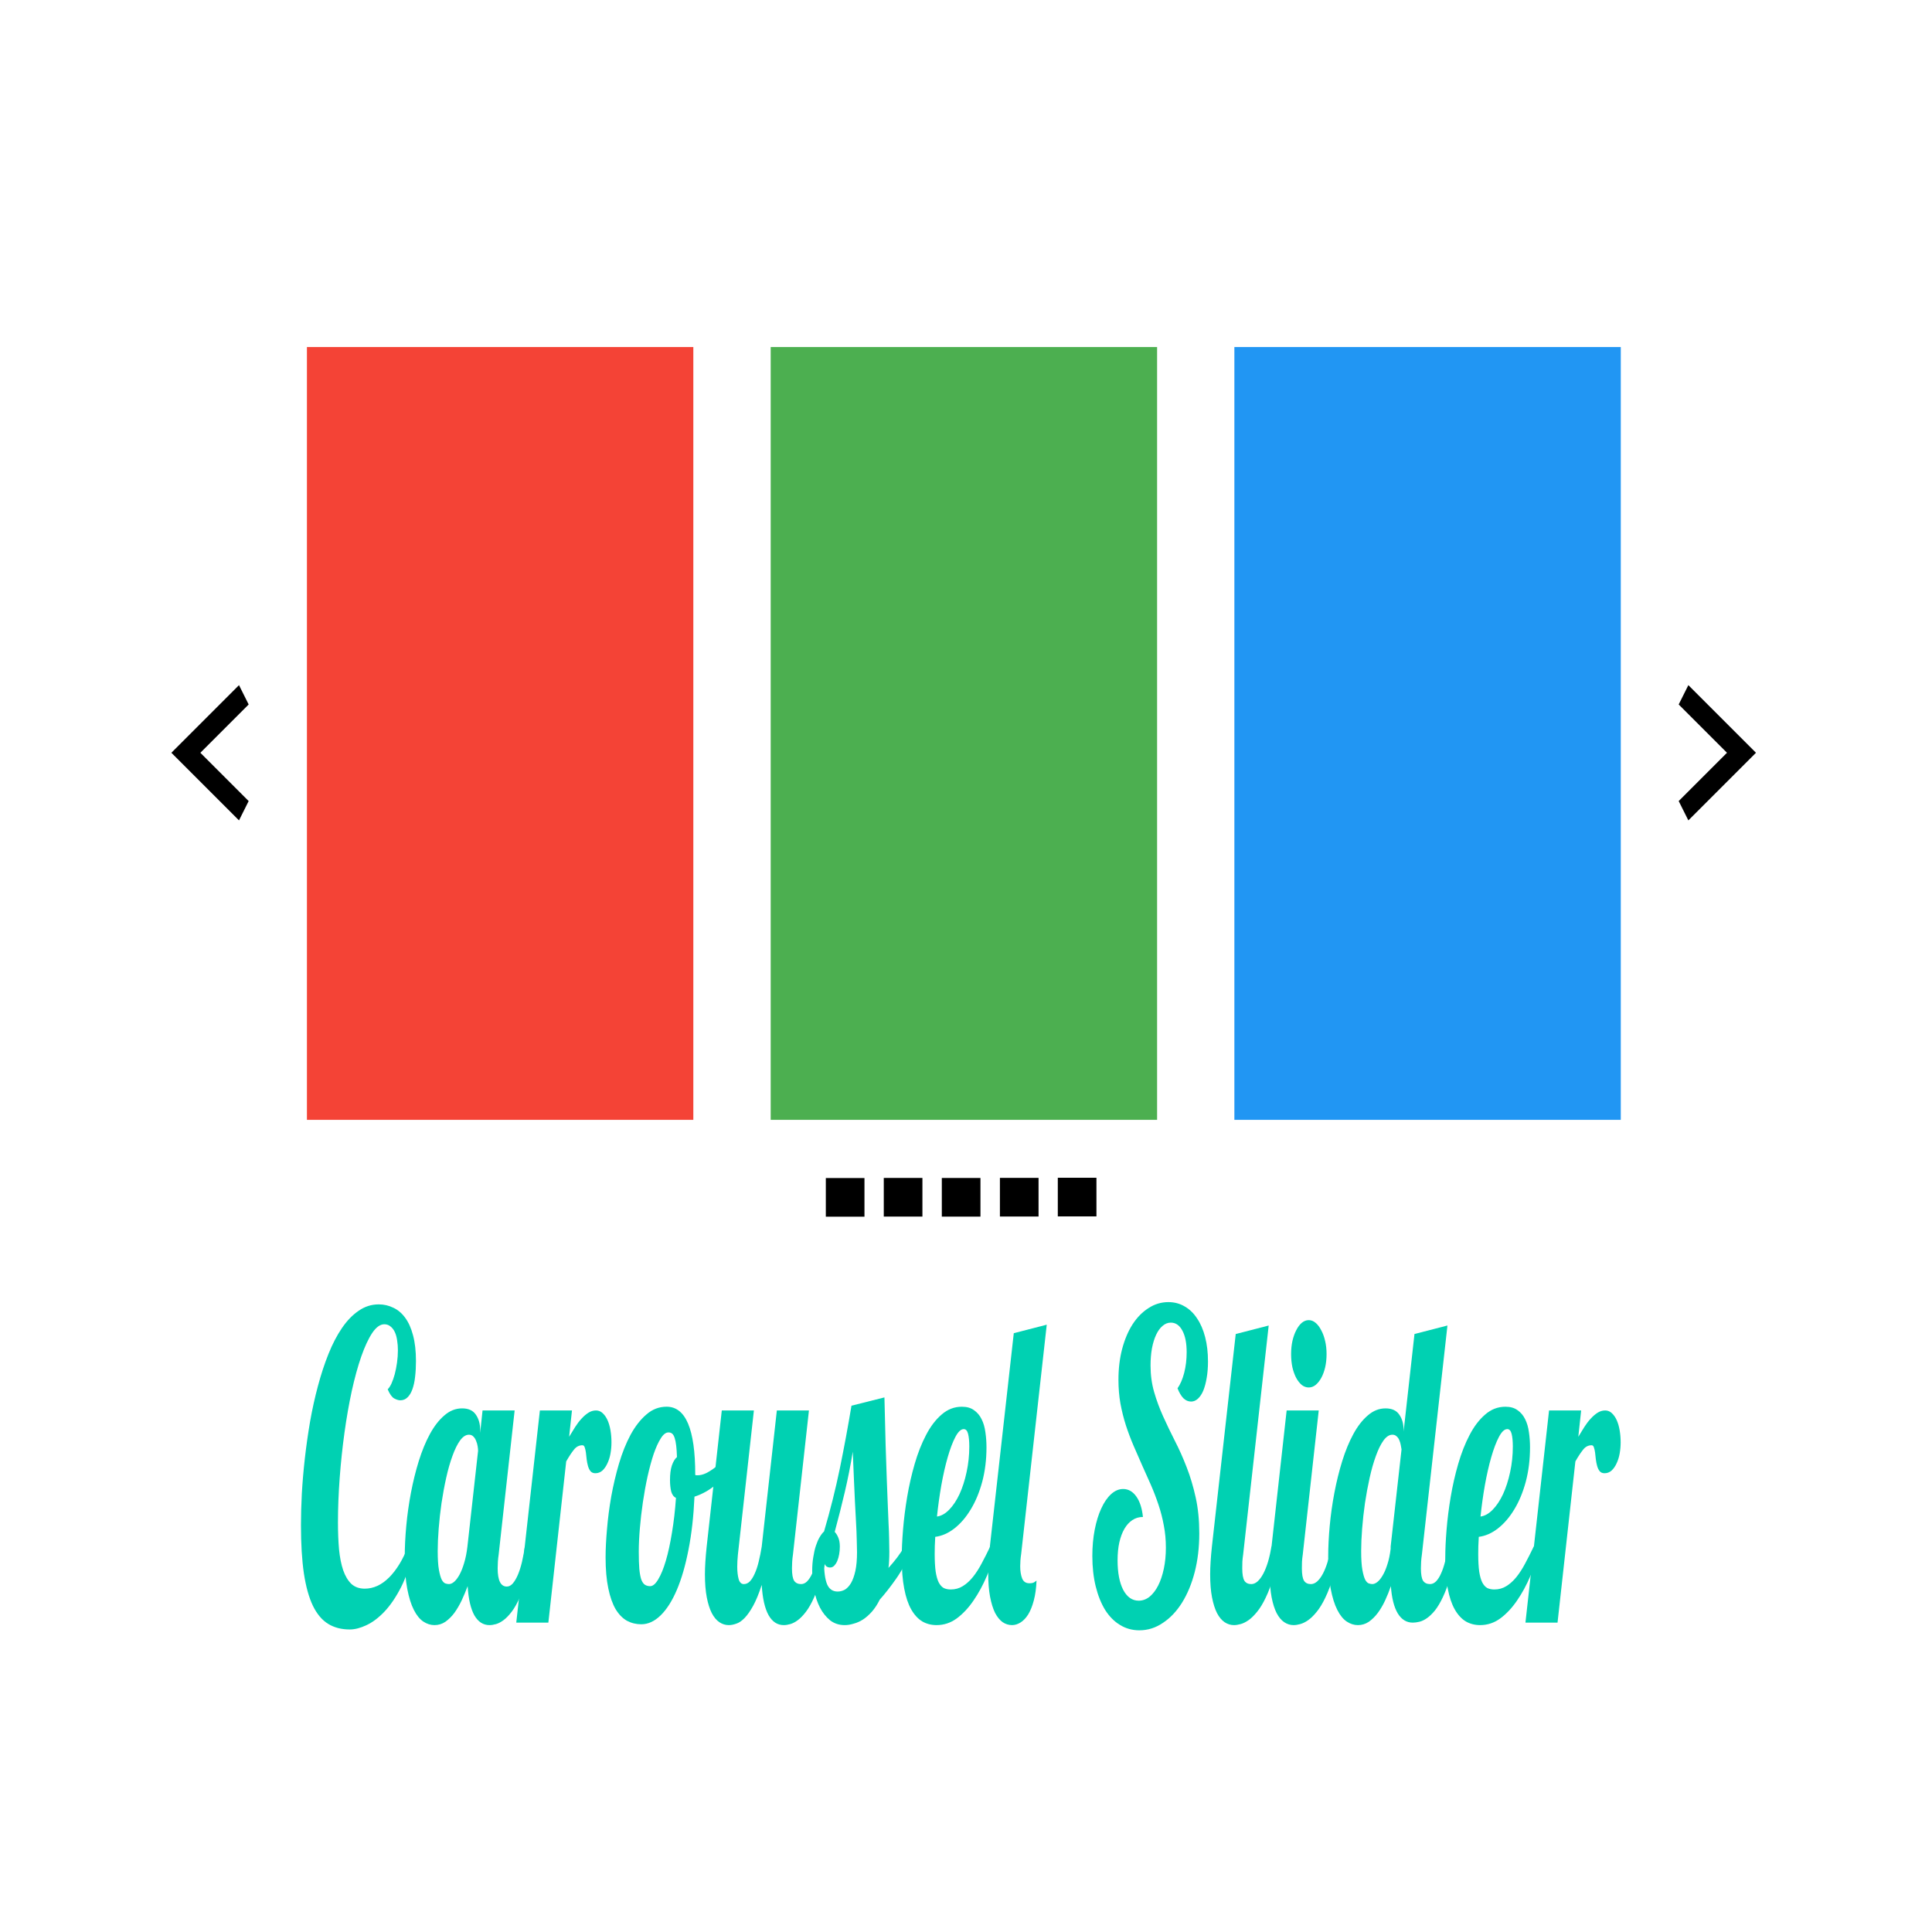
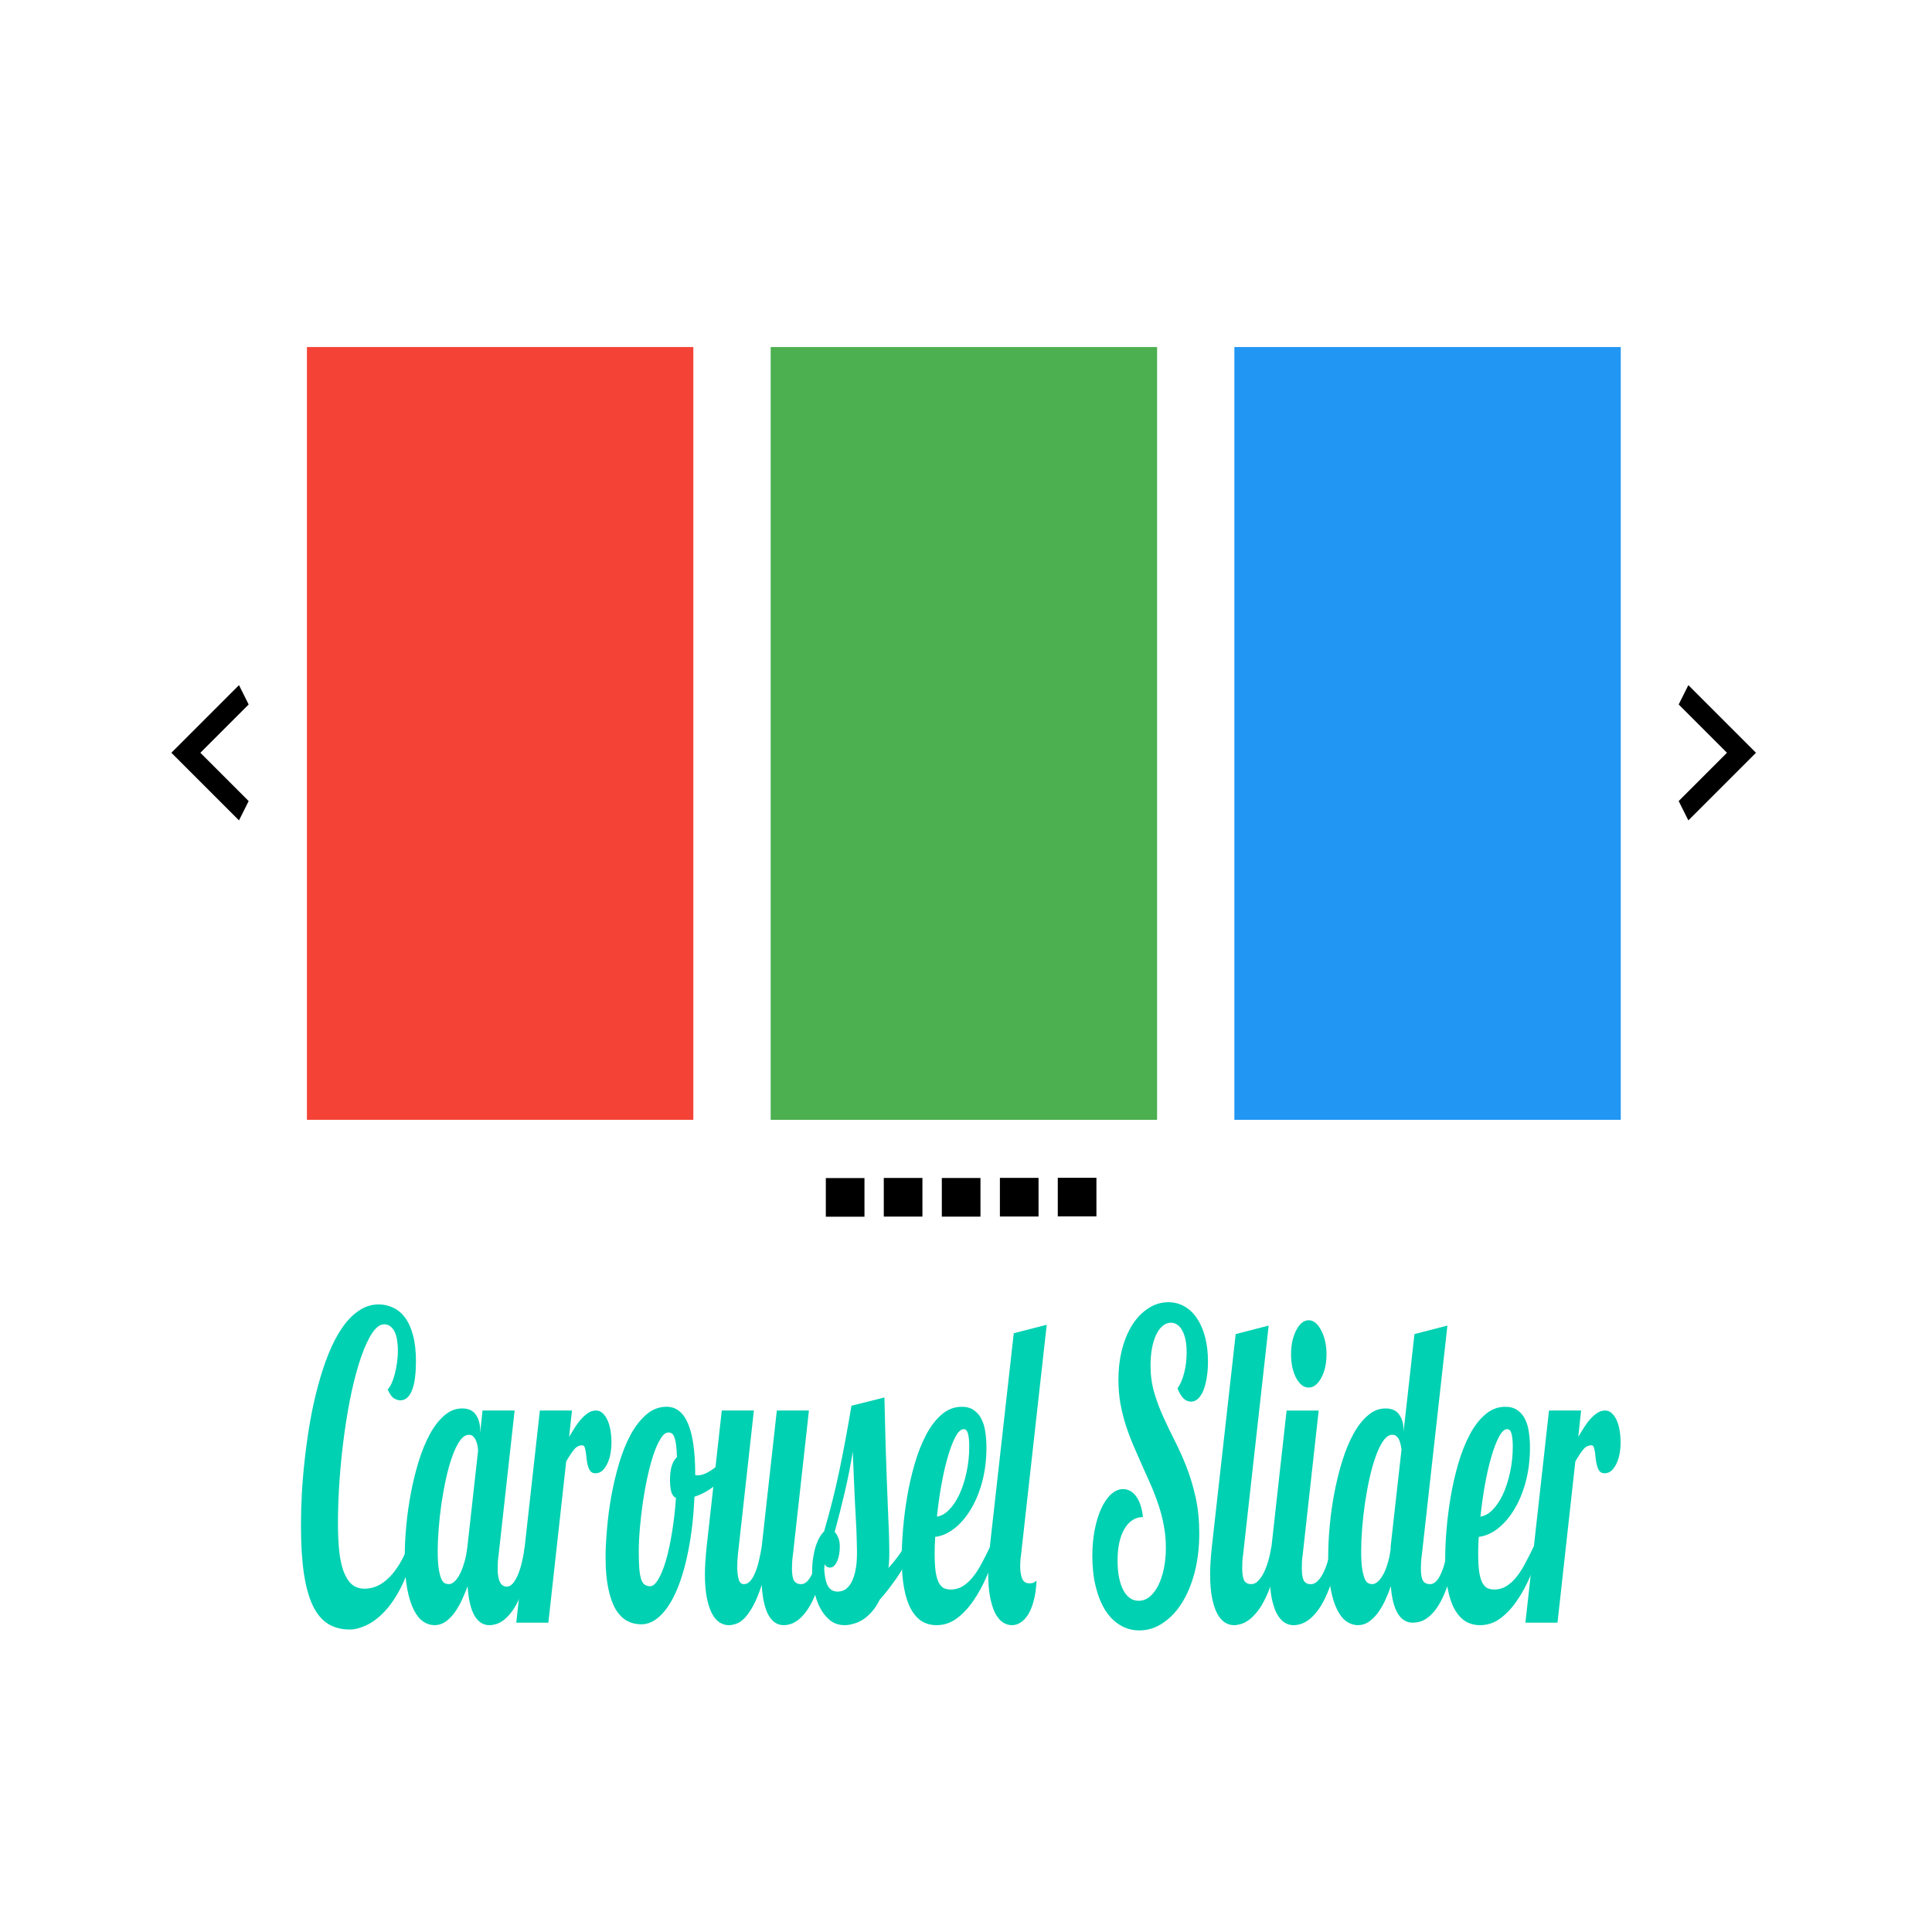
- <svg xmlns="http://www.w3.org/2000/svg" width="256" height="256" viewBox="0 0 500 500" id="svg2" version="1.1">
-   <defs id="defs4" />
-   <g id="layer1" transform="translate(0,-552.3622)">
-     <g id="g3367" transform="translate(9.433187,-0.1849645)">
-       <rect y="642.362" x="70" height="200" width="100" id="rect3336" style="fill:#f44336;fill-opacity:1" />
-       <rect y="642.362" x="190.022" height="200" width="100" id="rect3336-3" style="fill:#4caf50;fill-opacity:1" />
-       <rect y="642.362" x="310.022" height="200" width="100" id="rect3336-6" style="fill:#2196f3;fill-opacity:1" />
-       <g transform="matrix(2.5,0,0,2.5,19.91913,722.3622)" id="g4280">
-         <rect style="fill:none" y="0" x="0" width="20" height="20" id="rect4268" />
-         <g id="g4270">
-           <path d="m 14,5 -5,5 5,5 -1,2 -7,-7 7,-7 z" id="path4272" />
-         </g>
+ <svg xmlns="http://www.w3.org/2000/svg" width="256" height="256" version="1.1" viewBox="0 0 500 500">
+   <g transform="translate(0 -552.36)">
+     <g transform="translate(9.4332 -.18496)">
+       <g>
+         <rect x="70" y="642.36" width="100" height="200" fill="#f44336" />
+         <rect x="190.02" y="642.36" width="100" height="200" fill="#4caf50" />
+         <rect x="310.02" y="642.36" width="100" height="200" fill="#2196f3" />
      </g>
-       <g transform="matrix(2.5,0,0,2.5,410.0113,722.3622)" id="g4351">
-         <rect style="fill:none" y="0" x="0" width="20" height="20" id="rect4339" />
-         <g id="g4341">
-           <path d="M 6,15 11,10 6,5 7,3 14,10 7,17 Z" id="path4343" />
-         </g>
+       <g transform="matrix(2.5 0 0 2.5 19.919 722.36)">
+         <rect width="20" height="20" fill="none" />
+         <path d="m14 5-5 5 5 5-1 2-7-7 7-7z" />
+       </g>
+       <g transform="matrix(2.5 0 0 2.5 410.01 722.36)">
+         <rect width="20" height="20" fill="none" />
+         <path d="m6 15 5-5-5-5 1-2 7 7-7 7z" />
      </g>
    </g>
-     <g transform="matrix(1.025125,0,0,1.952253,2.333466,231.4692)" style="font-style:normal;font-weight:normal;font-size:40px;line-height:125%;font-family:sans-serif;letter-spacing:0px;word-spacing:0px;fill:#00d1b2;fill-opacity:1;stroke:none;stroke-width:1px;stroke-linecap:butt;stroke-linejoin:miter;stroke-opacity:1" id="flowRoot4356">
-       <g id="g3499" style="fill:#00d1b2;fill-opacity:1">
-         <path id="path3455" style="font-style:normal;font-variant:normal;font-weight:normal;font-stretch:normal;font-size:56.25px;font-family:Lobster;-inkscape-font-specification:Lobster;text-align:center;text-anchor:middle;fill:#00d1b2;fill-opacity:1" d="m 102.049,369.915 q -1.126,2.829 -3.049,4.834 -1.923,1.978 -4.175,3.241 -2.225,1.236 -4.559,1.813 -2.307,0.577 -4.257,0.577 -3.131,0 -5.438,-0.742 -2.307,-0.742 -3.845,-2.39 -1.511,-1.648 -2.28,-4.285 -0.742,-2.637 -0.742,-6.427 0,-1.923 0.22,-4.175 0.247,-2.28 0.769,-4.697 0.522,-2.417 1.318,-4.861 0.824,-2.444 1.978,-4.697 1.154,-2.28 2.664,-4.257 1.511,-1.978 3.406,-3.433 1.895,-1.456 4.202,-2.28 2.307,-0.851 5.081,-0.851 1.95,0 3.653,0.439 1.73,0.412 2.994,1.318 1.291,0.906 2.005,2.335 0.742,1.428 0.742,3.433 0,1.126 -0.22,2.087 -0.192,0.934 -0.687,1.648 -0.467,0.687 -1.236,1.071 -0.742,0.385 -1.813,0.385 -0.659,0 -1.538,-0.247 -0.851,-0.247 -1.648,-1.208 0.494,-0.247 0.961,-0.769 0.467,-0.549 0.824,-1.236 0.357,-0.714 0.577,-1.538 0.22,-0.824 0.22,-1.648 0,-0.659 -0.192,-1.291 -0.165,-0.632 -0.577,-1.099 -0.412,-0.467 -1.071,-0.742 -0.659,-0.302 -1.593,-0.302 -1.566,0 -3.049,1.154 -1.456,1.154 -2.774,3.131 -1.291,1.95 -2.39,4.559 -1.071,2.609 -1.84,5.521 -0.769,2.911 -1.208,5.988 -0.439,3.076 -0.439,5.933 0,1.95 0.275,3.571 0.302,1.593 1.044,2.747 0.769,1.154 2.06,1.813 1.318,0.632 3.378,0.632 3.323,0 6.152,-1.483 2.829,-1.483 4.807,-4.147 l 1.291,0.577 z" />
-         <path id="path3457" style="font-style:normal;font-variant:normal;font-weight:normal;font-stretch:normal;font-size:56.25px;font-family:Lobster;-inkscape-font-specification:Lobster;text-align:center;text-anchor:middle;fill:#00d1b2;fill-opacity:1" d="m 132.591,369.393 q -0.797,2.28 -1.73,3.955 -0.934,1.675 -1.95,2.829 -0.989,1.154 -2.032,1.868 -1.044,0.714 -2.032,1.099 -0.989,0.385 -1.895,0.522 -0.906,0.137 -1.648,0.137 -2.39,0 -3.818,-1.291 -1.401,-1.318 -1.703,-3.873 -0.687,0.961 -1.511,1.895 -0.824,0.906 -1.84,1.648 -1.016,0.714 -2.28,1.181 -1.236,0.439 -2.747,0.439 -1.456,0 -2.802,-0.467 -1.346,-0.467 -2.39,-1.538 -1.044,-1.071 -1.675,-2.802 -0.632,-1.73 -0.632,-4.23 0,-1.923 0.385,-4.12 0.385,-2.197 1.181,-4.395 0.797,-2.197 1.978,-4.202 1.208,-2.032 2.802,-3.571 1.62,-1.566 3.653,-2.472 2.032,-0.934 4.477,-0.934 2.39,0 3.461,0.824 1.099,0.824 1.099,2.032 l 0,0.412 0.604,-2.994 8.102,0 -4.037,19.116 q -0.137,0.467 -0.192,0.934 -0.055,0.439 -0.055,0.879 0,2.417 2.307,2.417 0.824,0 1.511,-0.412 0.714,-0.439 1.291,-1.154 0.577,-0.714 1.016,-1.675 0.439,-0.989 0.742,-2.06 l 2.362,0 z m -14.172,-12.689 q 0,-0.247 -0.11,-0.604 -0.11,-0.385 -0.385,-0.714 -0.247,-0.357 -0.687,-0.577 -0.439,-0.247 -1.126,-0.247 -1.181,0 -2.252,0.769 -1.044,0.769 -1.923,2.06 -0.879,1.263 -1.566,2.884 -0.687,1.62 -1.181,3.351 -0.467,1.703 -0.714,3.378 -0.247,1.648 -0.247,2.966 0,1.62 0.302,2.499 0.302,0.879 0.714,1.318 0.439,0.412 0.934,0.494 0.494,0.082 0.879,0.082 0.632,0 1.318,-0.302 0.714,-0.33 1.346,-0.934 0.659,-0.632 1.181,-1.566 0.549,-0.934 0.824,-2.17 l 2.692,-12.689 z" />
-         <path id="path3459" style="font-style:normal;font-variant:normal;font-weight:normal;font-stretch:normal;font-size:56.25px;font-family:Lobster;-inkscape-font-specification:Lobster;text-align:center;text-anchor:middle;fill:#00d1b2;fill-opacity:1" d="m 128.059,379.473 5.96,-28.125 8.102,0 -0.714,3.488 q 0.742,-0.659 1.511,-1.291 0.769,-0.632 1.593,-1.099 0.851,-0.494 1.758,-0.797 0.906,-0.302 1.923,-0.302 0.961,0 1.675,0.357 0.742,0.357 1.236,0.934 0.494,0.577 0.742,1.346 0.247,0.769 0.247,1.593 0,0.742 -0.247,1.483 -0.247,0.714 -0.769,1.291 -0.494,0.577 -1.263,0.961 -0.769,0.357 -1.785,0.357 -0.797,0 -1.236,-0.275 -0.412,-0.275 -0.632,-0.687 -0.22,-0.412 -0.33,-0.879 -0.082,-0.494 -0.192,-0.906 -0.11,-0.412 -0.302,-0.687 -0.165,-0.275 -0.577,-0.275 -1.291,0 -2.17,0.604 -0.879,0.577 -1.923,1.538 l -4.504,21.368 -8.102,0 z" />
-         <path id="path3461" style="font-style:normal;font-variant:normal;font-weight:normal;font-stretch:normal;font-size:56.25px;font-family:Lobster;-inkscape-font-specification:Lobster;text-align:center;text-anchor:middle;fill:#00d1b2;fill-opacity:1" d="m 183.018,358.104 q -1.648,1.73 -4.257,2.939 -2.609,1.208 -5.713,1.73 -0.33,3.9 -1.511,7.031 -1.154,3.131 -2.939,5.328 -1.785,2.197 -4.092,3.378 -2.307,1.181 -4.889,1.181 -1.95,0 -3.625,-0.467 -1.648,-0.494 -2.856,-1.538 -1.181,-1.071 -1.84,-2.747 -0.687,-1.703 -0.687,-4.12 0,-1.648 0.357,-3.735 0.33,-2.115 1.071,-4.34 0.769,-2.225 1.95,-4.34 1.208,-2.142 2.911,-3.818 1.73,-1.675 3.983,-2.692 2.252,-1.044 5.136,-1.044 7.224,0 7.224,8.981 l 0,0.055 q 0.137,0.055 0.247,0.055 0.137,0 0.357,0 0.989,0 2.115,-0.275 1.154,-0.302 2.307,-0.769 1.154,-0.467 2.252,-1.071 1.099,-0.632 2.005,-1.263 l 0.494,1.538 z m -14.639,4.834 q -0.879,-0.22 -1.208,-0.851 -0.302,-0.659 -0.302,-1.511 0,-1.181 0.467,-1.923 0.494,-0.769 1.291,-1.126 -0.055,-0.906 -0.192,-1.511 -0.137,-0.632 -0.385,-1.016 -0.247,-0.412 -0.632,-0.577 -0.357,-0.165 -0.934,-0.165 -1.016,0 -1.95,0.797 -0.934,0.769 -1.785,2.06 -0.824,1.291 -1.538,2.966 -0.687,1.648 -1.181,3.406 -0.494,1.758 -0.769,3.488 -0.275,1.703 -0.275,3.104 0,1.401 0.137,2.28 0.165,0.879 0.494,1.401 0.357,0.494 0.906,0.687 0.549,0.192 1.346,0.192 1.016,0 2.032,-0.906 1.044,-0.906 1.923,-2.472 0.879,-1.566 1.538,-3.708 0.687,-2.142 1.016,-4.614 z" />
-         <path id="path3463" style="font-style:normal;font-variant:normal;font-weight:normal;font-stretch:normal;font-size:56.25px;font-family:Lobster;-inkscape-font-specification:Lobster;text-align:center;text-anchor:middle;fill:#00d1b2;fill-opacity:1" d="m 206.886,369.393 q -0.797,2.28 -1.73,3.955 -0.934,1.675 -1.95,2.829 -0.989,1.154 -2.032,1.868 -1.044,0.714 -2.032,1.099 -0.989,0.385 -1.895,0.522 -0.906,0.137 -1.648,0.137 -2.417,0 -3.845,-1.318 -1.428,-1.346 -1.73,-4.01 -1.071,1.73 -2.17,2.774 -1.099,1.044 -2.17,1.62 -1.071,0.577 -2.087,0.742 -1.016,0.192 -1.895,0.192 -1.263,0 -2.362,-0.385 -1.099,-0.385 -1.923,-1.208 -0.797,-0.824 -1.263,-2.087 -0.467,-1.263 -0.467,-3.049 0,-0.769 0.11,-1.675 0.11,-0.934 0.33,-2.005 l 3.818,-18.045 8.102,0 -4.037,19.116 q -0.165,0.879 -0.165,1.593 0,0.961 0.357,1.648 0.357,0.659 1.318,0.659 0.824,0 1.511,-0.357 0.687,-0.385 1.236,-1.044 0.577,-0.659 0.989,-1.566 0.439,-0.934 0.769,-2.005 l 3.818,-18.045 8.102,0 -4.037,19.116 q -0.137,0.467 -0.192,0.934 -0.055,0.439 -0.055,0.879 0,1.181 0.549,1.648 0.577,0.439 1.758,0.439 0.824,0 1.511,-0.357 0.714,-0.385 1.291,-1.044 0.577,-0.659 1.016,-1.566 0.439,-0.934 0.742,-2.005 l 2.362,0 z" />
-         <path id="path3465" style="font-style:normal;font-variant:normal;font-weight:normal;font-stretch:normal;font-size:56.25px;font-family:Lobster;-inkscape-font-specification:Lobster;text-align:center;text-anchor:middle;fill:#00d1b2;fill-opacity:1" d="m 228.419,369.393 q -2.197,2.554 -4.422,4.23 -2.197,1.648 -4.175,2.802 -0.879,0.934 -1.978,1.593 -1.071,0.632 -2.252,1.044 -1.154,0.385 -2.362,0.549 -1.181,0.192 -2.252,0.192 -2.115,0 -3.68,-0.632 -1.538,-0.659 -2.554,-1.675 -1.016,-1.044 -1.483,-2.307 -0.494,-1.291 -0.494,-2.582 0,-0.989 0.275,-1.813 0.247,-0.851 0.659,-1.511 0.412,-0.659 0.934,-1.126 0.549,-0.494 1.126,-0.769 2.362,-4.23 3.983,-8.35 1.62,-4.147 2.939,-8.322 l 8.322,-1.099 q 0.165,3.653 0.302,6.345 0.165,2.664 0.302,4.642 0.137,1.95 0.247,3.323 0.11,1.373 0.192,2.444 0.11,1.044 0.137,1.923 0.055,0.851 0.055,1.785 0,0.632 -0.055,1.154 -0.028,0.522 -0.165,0.989 1.236,-0.714 2.225,-1.401 1.016,-0.714 1.813,-1.428 l 2.362,0 z m -22.659,2.032 q 0,1.978 0.769,2.966 0.797,0.961 2.664,0.961 0.934,0 1.813,-0.247 0.879,-0.275 1.566,-0.879 0.687,-0.632 1.099,-1.62 0.412,-0.989 0.412,-2.472 0,-0.714 -0.055,-1.373 -0.028,-0.687 -0.082,-1.428 -0.055,-0.769 -0.165,-1.703 -0.082,-0.934 -0.22,-2.17 -0.11,-1.236 -0.247,-2.856 -0.137,-1.62 -0.302,-3.79 -0.851,2.747 -2.005,5.328 -1.154,2.582 -2.554,5.301 0.549,0.302 0.906,0.769 0.385,0.467 0.385,1.181 0,0.522 -0.165,1.016 -0.165,0.494 -0.494,0.906 -0.33,0.385 -0.797,0.632 -0.439,0.22 -1.016,0.22 -0.467,0 -0.879,-0.137 -0.412,-0.137 -0.632,-0.604 z" />
-         <path id="path3467" style="font-style:normal;font-variant:normal;font-weight:normal;font-stretch:normal;font-size:56.25px;font-family:Lobster;-inkscape-font-specification:Lobster;text-align:center;text-anchor:middle;fill:#00d1b2;fill-opacity:1" d="m 249.623,369.393 q -1.181,1.978 -2.719,3.845 -1.511,1.868 -3.433,3.323 -1.895,1.456 -4.23,2.362 -2.307,0.879 -5.081,0.879 -2.005,0 -3.625,-0.494 -1.62,-0.522 -2.774,-1.593 -1.154,-1.071 -1.758,-2.747 -0.632,-1.703 -0.632,-4.092 0,-1.62 0.33,-3.735 0.33,-2.115 1.044,-4.34 0.714,-2.225 1.895,-4.367 1.181,-2.142 2.856,-3.818 1.675,-1.703 3.928,-2.719 2.252,-1.044 5.136,-1.044 1.895,0 3.076,0.467 1.208,0.439 1.895,1.181 0.714,0.742 0.961,1.73 0.275,0.961 0.275,2.005 0,2.444 -1.071,4.559 -1.071,2.087 -2.884,3.653 -1.785,1.566 -4.12,2.527 -2.335,0.961 -4.861,1.126 -0.055,0.632 -0.11,1.208 -0.028,0.549 -0.028,1.044 0,1.428 0.247,2.362 0.275,0.906 0.769,1.428 0.522,0.522 1.263,0.742 0.769,0.192 1.785,0.192 1.675,0 3.021,-0.439 1.373,-0.439 2.554,-1.208 1.181,-0.769 2.225,-1.813 1.071,-1.044 2.142,-2.225 l 1.923,0 z m -15.353,-3.983 q 1.593,-0.11 3.076,-0.906 1.483,-0.796 2.609,-2.06 1.126,-1.291 1.785,-2.911 0.687,-1.648 0.687,-3.406 0,-1.044 -0.302,-1.675 -0.302,-0.632 -1.099,-0.632 -1.071,0 -2.115,1.044 -1.016,1.016 -1.923,2.664 -0.906,1.648 -1.62,3.735 -0.687,2.06 -1.099,4.147 z" />
-         <path id="path3469" style="font-style:normal;font-variant:normal;font-weight:normal;font-stretch:normal;font-size:56.25px;font-family:Lobster;-inkscape-font-specification:Lobster;text-align:center;text-anchor:middle;fill:#00d1b2;fill-opacity:1" d="m 253.66,341.103 8.322,-1.126 -6.454,30.377 q -0.137,0.467 -0.192,0.879 -0.055,0.385 -0.055,0.769 0,0.961 0.494,1.62 0.494,0.632 1.813,0.632 0.797,0 1.154,-0.11 0.357,-0.11 0.659,-0.247 -0.11,1.511 -0.687,2.637 -0.549,1.099 -1.401,1.84 -0.851,0.714 -1.923,1.071 -1.071,0.357 -2.17,0.357 -1.263,0 -2.362,-0.385 -1.099,-0.412 -1.923,-1.236 -0.797,-0.851 -1.263,-2.142 -0.467,-1.291 -0.467,-3.104 0,-0.742 0.11,-1.648 0.11,-0.934 0.33,-2.005 l 6.015,-28.18 z" />
-         <path id="path3471" style="font-style:normal;font-variant:normal;font-weight:normal;font-stretch:normal;font-size:56.25px;font-family:Lobster;-inkscape-font-specification:Lobster;text-align:center;text-anchor:middle;fill:#00d1b2;fill-opacity:1" d="m 302.687,344.866 q 0,1.181 -0.33,2.17 -0.302,0.961 -0.851,1.675 -0.549,0.687 -1.346,1.071 -0.797,0.385 -1.73,0.385 -1.071,0 -1.95,-0.439 -0.851,-0.467 -1.483,-1.318 1.044,-0.769 1.675,-2.032 0.632,-1.291 0.632,-2.747 0,-1.813 -1.071,-2.856 -1.071,-1.071 -2.939,-1.071 -1.126,0 -2.087,0.439 -0.934,0.412 -1.62,1.181 -0.659,0.742 -1.044,1.785 -0.357,1.044 -0.357,2.28 0,1.868 0.906,3.516 0.906,1.648 2.28,3.241 1.373,1.593 2.966,3.241 1.593,1.62 2.966,3.488 1.373,1.84 2.28,4.01 0.906,2.142 0.906,4.752 0,2.774 -1.154,5.136 -1.154,2.335 -3.213,4.065 -2.032,1.703 -4.807,2.664 -2.747,0.989 -5.96,0.989 -2.692,0 -4.889,-0.714 -2.17,-0.687 -3.735,-1.978 -1.538,-1.318 -2.39,-3.131 -0.851,-1.813 -0.851,-4.037 0,-1.868 0.604,-3.488 0.604,-1.62 1.648,-2.802 1.044,-1.208 2.472,-1.895 1.428,-0.687 3.049,-0.687 1.978,0 3.323,0.989 1.346,0.989 1.675,2.719 -1.483,0 -2.664,0.412 -1.181,0.412 -2.005,1.154 -0.824,0.742 -1.291,1.813 -0.439,1.044 -0.439,2.362 0,2.472 1.428,3.928 1.456,1.428 3.9,1.428 1.483,0 2.747,-0.522 1.263,-0.549 2.17,-1.483 0.906,-0.934 1.428,-2.225 0.522,-1.291 0.522,-2.802 0,-1.538 -0.522,-2.939 -0.494,-1.428 -1.346,-2.747 -0.851,-1.346 -1.923,-2.637 -1.071,-1.291 -2.197,-2.582 -1.126,-1.318 -2.197,-2.637 -1.071,-1.318 -1.923,-2.692 -0.851,-1.401 -1.373,-2.884 -0.494,-1.483 -0.494,-3.131 0,-2.225 0.934,-4.092 0.961,-1.895 2.637,-3.268 1.703,-1.373 4.01,-2.142 2.307,-0.797 5.026,-0.797 2.28,0 4.12,0.577 1.84,0.549 3.131,1.593 1.318,1.016 2.032,2.472 0.714,1.456 0.714,3.241 z" />
-         <path id="path3473" style="font-style:normal;font-variant:normal;font-weight:normal;font-stretch:normal;font-size:56.25px;font-family:Lobster;-inkscape-font-specification:Lobster;text-align:center;text-anchor:middle;fill:#00d1b2;fill-opacity:1" d="m 321.061,369.393 q -0.797,2.28 -1.785,3.955 -0.961,1.675 -2.032,2.829 -1.044,1.154 -2.17,1.868 -1.099,0.714 -2.142,1.099 -1.044,0.385 -2.005,0.522 -0.934,0.137 -1.675,0.137 -1.263,0 -2.362,-0.385 -1.099,-0.385 -1.923,-1.208 -0.797,-0.824 -1.263,-2.087 -0.467,-1.263 -0.467,-3.049 0,-0.769 0.11,-1.675 0.11,-0.934 0.33,-2.005 l 6.015,-28.18 8.322,-1.126 -6.454,30.377 q -0.137,0.467 -0.192,0.934 -0.028,0.439 -0.028,0.879 0,1.181 0.549,1.648 0.549,0.439 1.73,0.439 0.824,0 1.593,-0.357 0.797,-0.385 1.456,-1.044 0.659,-0.659 1.181,-1.566 0.522,-0.934 0.851,-2.005 l 2.362,0 z" />
-         <path id="path3475" style="font-style:normal;font-variant:normal;font-weight:normal;font-stretch:normal;font-size:56.25px;font-family:Lobster;-inkscape-font-specification:Lobster;text-align:center;text-anchor:middle;fill:#00d1b2;fill-opacity:1" d="m 332.624,343.877 q 0,0.934 -0.357,1.758 -0.357,0.796 -0.989,1.401 -0.604,0.577 -1.428,0.934 -0.797,0.33 -1.73,0.33 -0.934,0 -1.758,-0.33 -0.797,-0.357 -1.401,-0.934 -0.604,-0.604 -0.961,-1.401 -0.33,-0.824 -0.33,-1.758 0,-0.934 0.33,-1.73 0.357,-0.824 0.961,-1.428 0.604,-0.632 1.401,-0.989 0.824,-0.357 1.758,-0.357 0.934,0 1.73,0.357 0.824,0.357 1.428,0.989 0.632,0.604 0.989,1.428 0.357,0.797 0.357,1.73 z m 3.488,25.516 q -0.797,2.28 -1.785,3.955 -0.961,1.675 -2.032,2.829 -1.044,1.154 -2.17,1.868 -1.099,0.714 -2.142,1.099 -1.044,0.385 -2.005,0.522 -0.934,0.137 -1.675,0.137 -1.263,0 -2.362,-0.385 -1.099,-0.385 -1.923,-1.208 -0.797,-0.824 -1.263,-2.087 -0.467,-1.263 -0.467,-3.049 0,-0.769 0.11,-1.675 0.11,-0.934 0.33,-2.005 l 3.818,-18.045 8.102,0 -4.037,19.116 q -0.137,0.467 -0.192,0.934 -0.028,0.439 -0.028,0.879 0,1.181 0.549,1.648 0.549,0.439 1.73,0.439 0.824,0 1.593,-0.357 0.797,-0.385 1.456,-1.044 0.659,-0.659 1.181,-1.566 0.522,-0.934 0.851,-2.005 l 2.362,0 z" />
-         <path id="path3477" style="font-style:normal;font-variant:normal;font-weight:normal;font-stretch:normal;font-size:56.25px;font-family:Lobster;-inkscape-font-specification:Lobster;text-align:center;text-anchor:middle;fill:#00d1b2;fill-opacity:1" d="m 365.666,369.393 q -0.797,2.28 -1.73,3.928 -0.934,1.648 -1.95,2.774 -0.989,1.099 -2.032,1.785 -1.044,0.659 -2.032,1.016 -0.989,0.357 -1.895,0.467 -0.906,0.11 -1.648,0.11 -2.335,0 -3.763,-1.208 -1.428,-1.236 -1.758,-3.625 -0.632,0.961 -1.456,1.895 -0.797,0.906 -1.84,1.648 -1.016,0.714 -2.28,1.181 -1.263,0.439 -2.747,0.439 -1.456,0 -2.802,-0.467 -1.346,-0.467 -2.39,-1.538 -1.044,-1.071 -1.675,-2.802 -0.632,-1.73 -0.632,-4.23 0,-1.923 0.385,-4.12 0.385,-2.197 1.181,-4.395 0.797,-2.197 1.978,-4.202 1.208,-2.032 2.802,-3.571 1.62,-1.566 3.653,-2.472 2.032,-0.934 4.477,-0.934 2.39,0 3.461,0.824 1.099,0.824 1.099,2.032 l 0,0.22 2.747,-12.936 8.322,-1.126 -6.454,30.377 q -0.137,0.467 -0.192,0.934 -0.055,0.439 -0.055,0.879 0,1.181 0.549,1.648 0.577,0.439 1.758,0.439 0.824,0 1.511,-0.357 0.714,-0.385 1.263,-1.044 0.577,-0.659 1.016,-1.566 0.439,-0.934 0.769,-2.005 l 2.362,0 z m -16.864,0 2.747,-12.881 q -0.055,-0.247 -0.192,-0.577 -0.11,-0.33 -0.357,-0.632 -0.247,-0.33 -0.687,-0.522 -0.412,-0.22 -1.071,-0.22 -1.181,0 -2.252,0.769 -1.044,0.769 -1.923,2.06 -0.879,1.263 -1.566,2.884 -0.687,1.62 -1.181,3.351 -0.467,1.703 -0.714,3.378 -0.247,1.648 -0.247,2.966 0,1.62 0.302,2.499 0.302,0.879 0.714,1.318 0.439,0.412 0.934,0.494 0.494,0.082 0.879,0.082 0.577,0 1.263,-0.275 0.714,-0.302 1.346,-0.879 0.659,-0.577 1.181,-1.456 0.549,-0.879 0.824,-2.06 l 0,-0.302 z" />
-         <path id="path3479" style="font-style:normal;font-variant:normal;font-weight:normal;font-stretch:normal;font-size:56.25px;font-family:Lobster;-inkscape-font-specification:Lobster;text-align:center;text-anchor:middle;fill:#00d1b2;fill-opacity:1" d="m 386.842,369.393 q -1.181,1.978 -2.719,3.845 -1.511,1.868 -3.433,3.323 -1.895,1.456 -4.23,2.362 -2.307,0.879 -5.081,0.879 -2.005,0 -3.625,-0.494 -1.62,-0.522 -2.774,-1.593 -1.154,-1.071 -1.758,-2.747 -0.632,-1.703 -0.632,-4.092 0,-1.62 0.33,-3.735 0.33,-2.115 1.044,-4.34 0.714,-2.225 1.895,-4.367 1.181,-2.142 2.856,-3.818 1.675,-1.703 3.928,-2.719 2.252,-1.044 5.136,-1.044 1.895,0 3.076,0.467 1.208,0.439 1.895,1.181 0.714,0.742 0.961,1.73 0.275,0.961 0.275,2.005 0,2.444 -1.071,4.559 -1.071,2.087 -2.884,3.653 -1.785,1.566 -4.12,2.527 -2.335,0.961 -4.861,1.126 -0.055,0.632 -0.11,1.208 -0.028,0.549 -0.028,1.044 0,1.428 0.247,2.362 0.275,0.906 0.769,1.428 0.522,0.522 1.263,0.742 0.769,0.192 1.785,0.192 1.675,0 3.021,-0.439 1.373,-0.439 2.554,-1.208 1.181,-0.769 2.225,-1.813 1.071,-1.044 2.142,-2.225 l 1.923,0 z m -15.353,-3.983 q 1.593,-0.11 3.076,-0.906 1.483,-0.796 2.609,-2.06 1.126,-1.291 1.785,-2.911 0.687,-1.648 0.687,-3.406 0,-1.044 -0.302,-1.675 -0.302,-0.632 -1.099,-0.632 -1.071,0 -2.115,1.044 -1.016,1.016 -1.923,2.664 -0.906,1.648 -1.62,3.735 -0.687,2.06 -1.099,4.147 z" />
-         <path id="path3481" style="font-style:normal;font-variant:normal;font-weight:normal;font-stretch:normal;font-size:56.25px;font-family:Lobster;-inkscape-font-specification:Lobster;text-align:center;text-anchor:middle;fill:#00d1b2;fill-opacity:1" d="m 382.832,379.473 5.96,-28.125 8.102,0 -0.714,3.488 q 0.742,-0.659 1.511,-1.291 0.769,-0.632 1.593,-1.099 0.851,-0.494 1.758,-0.797 0.906,-0.302 1.923,-0.302 0.961,0 1.675,0.357 0.742,0.357 1.236,0.934 0.494,0.577 0.742,1.346 0.247,0.769 0.247,1.593 0,0.742 -0.247,1.483 -0.247,0.714 -0.769,1.291 -0.494,0.577 -1.263,0.961 -0.769,0.357 -1.785,0.357 -0.797,0 -1.236,-0.275 -0.412,-0.275 -0.632,-0.687 -0.22,-0.412 -0.33,-0.879 -0.082,-0.494 -0.192,-0.906 -0.11,-0.412 -0.302,-0.687 -0.165,-0.275 -0.577,-0.275 -1.291,0 -2.17,0.604 -0.879,0.577 -1.923,1.538 l -4.504,21.368 -8.102,0 z" />
+     <g transform="matrix(1.0251 0 0 1.9523 2.3335 231.47)" fill="#00d1b2" stroke-width="1px">
+       <g fill="#00d1b2">
+         <path d="m102.05 369.91q-1.126 2.829-3.049 4.834-1.923 1.978-4.175 3.241-2.225 1.236-4.559 1.813-2.307 0.577-4.257 0.577-3.131 0-5.438-0.742-2.307-0.742-3.845-2.389-1.511-1.648-2.28-4.285-0.742-2.637-0.742-6.427 0-1.923 0.22-4.175 0.247-2.28 0.769-4.697 0.522-2.417 1.318-4.861 0.824-2.444 1.978-4.697 1.154-2.28 2.664-4.257t3.406-3.433q1.895-1.456 4.202-2.28 2.307-0.851 5.081-0.851 1.95 0 3.653 0.439 1.73 0.412 2.994 1.318 1.291 0.906 2.005 2.335 0.742 1.428 0.742 3.433 0 1.126-0.22 2.087-0.192 0.934-0.687 1.648-0.467 0.687-1.236 1.071-0.742 0.385-1.813 0.385-0.659 0-1.538-0.247-0.851-0.247-1.648-1.208 0.494-0.247 0.961-0.769 0.467-0.549 0.824-1.236 0.357-0.714 0.577-1.538 0.22-0.824 0.22-1.648 0-0.659-0.192-1.291-0.165-0.632-0.577-1.099-0.412-0.467-1.071-0.742-0.659-0.302-1.593-0.302-1.566 0-3.049 1.154-1.456 1.154-2.774 3.131-1.291 1.95-2.389 4.559-1.071 2.609-1.84 5.521t-1.208 5.988q-0.439 3.076-0.439 5.933 0 1.95 0.275 3.571 0.302 1.593 1.044 2.747 0.769 1.154 2.06 1.813 1.318 0.632 3.378 0.632 3.323 0 6.152-1.483 2.829-1.483 4.806-4.147l1.291 0.577z" />
+         <path d="m132.59 369.39q-0.797 2.28-1.73 3.955-0.934 1.675-1.95 2.829-0.989 1.154-2.033 1.868t-2.033 1.099q-0.989 0.385-1.895 0.522-0.906 0.137-1.648 0.137-2.389 0-3.818-1.291-1.401-1.318-1.703-3.873-0.687 0.961-1.511 1.895-0.824 0.906-1.84 1.648-1.016 0.714-2.28 1.181-1.236 0.439-2.747 0.439-1.456 0-2.801-0.467-1.346-0.467-2.389-1.538t-1.675-2.801q-0.632-1.73-0.632-4.23 0-1.923 0.385-4.12 0.385-2.197 1.181-4.394 0.797-2.197 1.978-4.202 1.208-2.033 2.801-3.571 1.621-1.566 3.653-2.472 2.033-0.934 4.477-0.934 2.389 0 3.461 0.824 1.099 0.824 1.099 2.033v0.412l0.604-2.994h8.102l-4.037 19.116q-0.137 0.467-0.192 0.934-0.055 0.439-0.055 0.879 0 2.417 2.307 2.417 0.824 0 1.511-0.412 0.714-0.439 1.291-1.154 0.577-0.714 1.016-1.675 0.439-0.989 0.742-2.06h2.362zm-14.172-12.689q0-0.247-0.11-0.604-0.11-0.385-0.385-0.714-0.247-0.357-0.687-0.577-0.439-0.247-1.126-0.247-1.181 0-2.252 0.769-1.044 0.769-1.923 2.06-0.879 1.263-1.566 2.884-0.687 1.621-1.181 3.351-0.467 1.703-0.714 3.378-0.247 1.648-0.247 2.966 0 1.621 0.302 2.499 0.302 0.879 0.714 1.318 0.439 0.412 0.934 0.494 0.494 0.082 0.879 0.082 0.632 0 1.318-0.302 0.714-0.33 1.346-0.934 0.659-0.632 1.181-1.566 0.549-0.934 0.824-2.17l2.692-12.689z" />
+         <path d="m128.06 379.47 5.96-28.125h8.102l-0.714 3.488q0.742-0.659 1.511-1.291 0.769-0.632 1.593-1.099 0.851-0.494 1.758-0.797 0.906-0.302 1.923-0.302 0.961 0 1.675 0.357 0.742 0.357 1.236 0.934 0.494 0.577 0.742 1.346 0.247 0.769 0.247 1.593 0 0.742-0.247 1.483-0.247 0.714-0.769 1.291-0.494 0.577-1.263 0.961-0.769 0.357-1.785 0.357-0.797 0-1.236-0.275-0.412-0.275-0.632-0.687-0.22-0.412-0.33-0.879-0.082-0.494-0.192-0.906t-0.302-0.687q-0.165-0.275-0.577-0.275-1.291 0-2.17 0.604-0.879 0.577-1.923 1.538l-4.504 21.368h-8.102z" />
+         <path d="m183.02 358.1q-1.648 1.73-4.257 2.939-2.609 1.208-5.713 1.73-0.33 3.9-1.511 7.031-1.154 3.131-2.939 5.328-1.785 2.197-4.092 3.378t-4.889 1.181q-1.95 0-3.626-0.467-1.648-0.494-2.856-1.538-1.181-1.071-1.84-2.747-0.687-1.703-0.687-4.12 0-1.648 0.357-3.735 0.33-2.115 1.071-4.34 0.769-2.225 1.95-4.34 1.208-2.142 2.911-3.818 1.73-1.675 3.982-2.692 2.252-1.044 5.136-1.044 7.223 0 7.223 8.981v0.055q0.137 0.055 0.247 0.055 0.137 0 0.357 0 0.989 0 2.115-0.275 1.154-0.302 2.307-0.769 1.154-0.467 2.252-1.071 1.099-0.632 2.005-1.263l0.494 1.538zm-14.639 4.834q-0.879-0.22-1.208-0.851-0.302-0.659-0.302-1.511 0-1.181 0.467-1.923 0.494-0.769 1.291-1.126-0.055-0.906-0.192-1.511-0.137-0.632-0.385-1.016-0.247-0.412-0.632-0.577-0.357-0.165-0.934-0.165-1.016 0-1.95 0.797-0.934 0.769-1.785 2.06-0.824 1.291-1.538 2.966-0.687 1.648-1.181 3.406-0.494 1.758-0.769 3.488-0.275 1.703-0.275 3.104 0 1.401 0.137 2.28 0.165 0.879 0.494 1.401 0.357 0.494 0.906 0.687 0.549 0.192 1.346 0.192 1.016 0 2.033-0.906 1.044-0.906 1.923-2.472 0.879-1.566 1.538-3.708 0.687-2.142 1.016-4.614z" />
+         <path d="m206.89 369.39q-0.797 2.28-1.73 3.955-0.934 1.675-1.95 2.829-0.989 1.154-2.033 1.868t-2.033 1.099q-0.989 0.385-1.895 0.522t-1.648 0.137q-2.417 0-3.845-1.318-1.428-1.346-1.73-4.01-1.071 1.73-2.17 2.774-1.099 1.044-2.17 1.621t-2.087 0.742q-1.016 0.192-1.895 0.192-1.263 0-2.362-0.385-1.099-0.385-1.923-1.208-0.797-0.824-1.263-2.087-0.467-1.263-0.467-3.049 0-0.769 0.11-1.675 0.11-0.934 0.33-2.005l3.818-18.045h8.102l-4.037 19.116q-0.165 0.879-0.165 1.593 0 0.961 0.357 1.648 0.357 0.659 1.318 0.659 0.824 0 1.511-0.357 0.687-0.385 1.236-1.044 0.577-0.659 0.989-1.566 0.439-0.934 0.769-2.005l3.818-18.045h8.102l-4.037 19.116q-0.137 0.467-0.192 0.934-0.055 0.439-0.055 0.879 0 1.181 0.549 1.648 0.577 0.439 1.758 0.439 0.824 0 1.511-0.357 0.714-0.385 1.291-1.044t1.016-1.566q0.439-0.934 0.742-2.005h2.362z" />
+         <path d="m228.42 369.39q-2.197 2.554-4.422 4.23-2.197 1.648-4.175 2.801-0.879 0.934-1.978 1.593-1.071 0.632-2.252 1.044-1.154 0.385-2.362 0.549-1.181 0.192-2.252 0.192-2.115 0-3.68-0.632-1.538-0.659-2.554-1.675-1.016-1.044-1.483-2.307-0.494-1.291-0.494-2.582 0-0.989 0.275-1.813 0.247-0.851 0.659-1.511 0.412-0.659 0.934-1.126 0.549-0.494 1.126-0.769 2.362-4.23 3.983-8.35 1.621-4.147 2.939-8.322l8.322-1.099q0.165 3.653 0.302 6.345 0.165 2.664 0.302 4.642 0.137 1.95 0.247 3.323 0.11 1.373 0.192 2.445 0.11 1.044 0.137 1.923 0.055 0.851 0.055 1.785 0 0.632-0.055 1.154-0.028 0.522-0.165 0.989 1.236-0.714 2.225-1.401 1.016-0.714 1.813-1.428h2.362zm-22.659 2.033q0 1.978 0.769 2.966 0.797 0.961 2.664 0.961 0.934 0 1.813-0.247 0.879-0.275 1.566-0.879 0.687-0.632 1.099-1.621t0.412-2.472q0-0.714-0.055-1.373-0.028-0.687-0.082-1.428-0.055-0.769-0.165-1.703-0.082-0.934-0.22-2.17-0.11-1.236-0.247-2.856-0.137-1.621-0.302-3.79-0.851 2.747-2.005 5.328-1.154 2.582-2.554 5.301 0.549 0.302 0.906 0.769 0.385 0.467 0.385 1.181 0 0.522-0.165 1.016-0.165 0.494-0.494 0.906-0.33 0.385-0.797 0.632-0.439 0.22-1.016 0.22-0.467 0-0.879-0.137-0.412-0.137-0.632-0.604z" />
+         <path d="m249.62 369.39q-1.181 1.978-2.719 3.845-1.511 1.868-3.433 3.323-1.895 1.456-4.23 2.362-2.307 0.879-5.081 0.879-2.005 0-3.626-0.494-1.621-0.522-2.774-1.593-1.154-1.071-1.758-2.747-0.632-1.703-0.632-4.092 0-1.621 0.33-3.735t1.044-4.34 1.895-4.367q1.181-2.142 2.856-3.818 1.675-1.703 3.928-2.719 2.252-1.044 5.136-1.044 1.895 0 3.076 0.467 1.208 0.439 1.895 1.181 0.714 0.742 0.961 1.73 0.275 0.961 0.275 2.005 0 2.445-1.071 4.559-1.071 2.087-2.884 3.653-1.785 1.566-4.12 2.527-2.335 0.961-4.861 1.126-0.055 0.632-0.11 1.208-0.028 0.549-0.028 1.044 0 1.428 0.247 2.362 0.275 0.906 0.769 1.428 0.522 0.522 1.263 0.742 0.769 0.192 1.785 0.192 1.675 0 3.021-0.439 1.373-0.439 2.554-1.208 1.181-0.769 2.225-1.813 1.071-1.044 2.142-2.225h1.923zm-15.353-3.982q1.593-0.11 3.076-0.906 1.483-0.796 2.609-2.06 1.126-1.291 1.785-2.911 0.687-1.648 0.687-3.406 0-1.044-0.302-1.675-0.302-0.632-1.099-0.632-1.071 0-2.115 1.044-1.016 1.016-1.923 2.664t-1.621 3.735q-0.687 2.06-1.099 4.147z" />
+         <path d="m253.66 341.1 8.322-1.126-6.455 30.377q-0.137 0.467-0.192 0.879-0.055 0.385-0.055 0.769 0 0.961 0.494 1.621 0.494 0.632 1.813 0.632 0.797 0 1.154-0.11 0.357-0.11 0.659-0.247-0.11 1.511-0.687 2.637-0.549 1.099-1.401 1.84-0.851 0.714-1.923 1.071t-2.17 0.357q-1.263 0-2.362-0.385-1.099-0.412-1.923-1.236-0.797-0.851-1.263-2.142-0.467-1.291-0.467-3.104 0-0.742 0.11-1.648 0.11-0.934 0.33-2.005l6.015-28.18z" />
+         <path d="m302.69 344.87q0 1.181-0.33 2.17-0.302 0.961-0.851 1.675-0.549 0.687-1.346 1.071-0.797 0.385-1.73 0.385-1.071 0-1.95-0.439-0.851-0.467-1.483-1.318 1.044-0.769 1.675-2.033 0.632-1.291 0.632-2.747 0-1.813-1.071-2.856-1.071-1.071-2.939-1.071-1.126 0-2.087 0.439-0.934 0.412-1.621 1.181-0.659 0.742-1.044 1.785-0.357 1.044-0.357 2.28 0 1.868 0.906 3.516t2.28 3.241q1.373 1.593 2.966 3.241 1.593 1.621 2.966 3.488 1.373 1.84 2.28 4.01 0.906 2.142 0.906 4.752 0 2.774-1.154 5.136-1.154 2.335-3.213 4.065-2.033 1.703-4.806 2.664-2.747 0.989-5.96 0.989-2.692 0-4.889-0.714-2.17-0.687-3.735-1.978-1.538-1.318-2.389-3.131-0.851-1.813-0.851-4.037 0-1.868 0.604-3.488 0.604-1.621 1.648-2.801 1.044-1.208 2.472-1.895 1.428-0.687 3.049-0.687 1.978 0 3.323 0.989 1.346 0.989 1.675 2.719-1.483 0-2.664 0.412-1.181 0.412-2.005 1.154-0.824 0.742-1.291 1.813-0.439 1.044-0.439 2.362 0 2.472 1.428 3.928 1.456 1.428 3.9 1.428 1.483 0 2.747-0.522 1.263-0.549 2.17-1.483 0.906-0.934 1.428-2.225 0.522-1.291 0.522-2.801 0-1.538-0.522-2.939-0.494-1.428-1.346-2.747-0.851-1.346-1.923-2.637-1.071-1.291-2.197-2.582-1.126-1.318-2.197-2.637-1.071-1.318-1.923-2.692-0.851-1.401-1.373-2.884-0.494-1.483-0.494-3.131 0-2.225 0.934-4.092 0.961-1.895 2.637-3.268 1.703-1.373 4.01-2.142 2.307-0.797 5.026-0.797 2.28 0 4.12 0.577 1.84 0.549 3.131 1.593 1.318 1.016 2.033 2.472 0.714 1.456 0.714 3.241z" />
+         <path d="m321.06 369.39q-0.797 2.28-1.785 3.955-0.961 1.675-2.033 2.829-1.044 1.154-2.17 1.868-1.099 0.714-2.142 1.099-1.044 0.385-2.005 0.522-0.934 0.137-1.675 0.137-1.263 0-2.362-0.385-1.099-0.385-1.923-1.208-0.797-0.824-1.263-2.087-0.467-1.263-0.467-3.049 0-0.769 0.11-1.675 0.11-0.934 0.33-2.005l6.015-28.18 8.322-1.126-6.455 30.377q-0.137 0.467-0.192 0.934-0.028 0.439-0.028 0.879 0 1.181 0.549 1.648 0.549 0.439 1.73 0.439 0.824 0 1.593-0.357 0.797-0.385 1.456-1.044t1.181-1.566q0.522-0.934 0.851-2.005h2.362z" />
+         <path d="m332.62 343.88q0 0.934-0.357 1.758-0.357 0.796-0.989 1.401-0.604 0.577-1.428 0.934-0.797 0.33-1.73 0.33-0.934 0-1.758-0.33-0.797-0.357-1.401-0.934-0.604-0.604-0.961-1.401-0.33-0.824-0.33-1.758 0-0.934 0.33-1.73 0.357-0.824 0.961-1.428 0.604-0.632 1.401-0.989 0.824-0.357 1.758-0.357 0.934 0 1.73 0.357 0.824 0.357 1.428 0.989 0.632 0.604 0.989 1.428 0.357 0.797 0.357 1.73zm3.488 25.516q-0.797 2.28-1.785 3.955-0.961 1.675-2.033 2.829-1.044 1.154-2.17 1.868-1.099 0.714-2.142 1.099-1.044 0.385-2.005 0.522-0.934 0.137-1.675 0.137-1.263 0-2.362-0.385-1.099-0.385-1.923-1.208-0.797-0.824-1.263-2.087-0.467-1.263-0.467-3.049 0-0.769 0.11-1.675 0.11-0.934 0.33-2.005l3.818-18.045h8.102l-4.037 19.116q-0.137 0.467-0.192 0.934-0.028 0.439-0.028 0.879 0 1.181 0.549 1.648 0.549 0.439 1.73 0.439 0.824 0 1.593-0.357 0.797-0.385 1.456-1.044t1.181-1.566q0.522-0.934 0.851-2.005h2.362z" />
+         <path d="m365.67 369.39q-0.797 2.28-1.73 3.928t-1.95 2.774q-0.989 1.099-2.033 1.785-1.044 0.659-2.033 1.016-0.989 0.357-1.895 0.467-0.906 0.11-1.648 0.11-2.335 0-3.763-1.208-1.428-1.236-1.758-3.626-0.632 0.961-1.456 1.895-0.797 0.906-1.84 1.648-1.016 0.714-2.28 1.181-1.263 0.439-2.747 0.439-1.456 0-2.801-0.467t-2.389-1.538-1.675-2.801q-0.632-1.73-0.632-4.23 0-1.923 0.385-4.12 0.385-2.197 1.181-4.394 0.797-2.197 1.978-4.202 1.208-2.033 2.801-3.571 1.621-1.566 3.653-2.472 2.033-0.934 4.477-0.934 2.389 0 3.461 0.824 1.099 0.824 1.099 2.033v0.22l2.747-12.936 8.322-1.126-6.455 30.377q-0.137 0.467-0.192 0.934-0.055 0.439-0.055 0.879 0 1.181 0.549 1.648 0.577 0.439 1.758 0.439 0.824 0 1.511-0.357 0.714-0.385 1.263-1.044 0.577-0.659 1.016-1.566 0.439-0.934 0.769-2.005h2.362zm-16.864 0 2.747-12.881q-0.055-0.247-0.192-0.577-0.11-0.33-0.357-0.632-0.247-0.33-0.687-0.522-0.412-0.22-1.071-0.22-1.181 0-2.252 0.769-1.044 0.769-1.923 2.06-0.879 1.263-1.566 2.884-0.687 1.621-1.181 3.351-0.467 1.703-0.714 3.378-0.247 1.648-0.247 2.966 0 1.621 0.302 2.499 0.302 0.879 0.714 1.318 0.439 0.412 0.934 0.494 0.494 0.082 0.879 0.082 0.577 0 1.263-0.275 0.714-0.302 1.346-0.879 0.659-0.577 1.181-1.456 0.549-0.879 0.824-2.06v-0.302z" />
+         <path d="m386.84 369.39q-1.181 1.978-2.719 3.845-1.511 1.868-3.433 3.323-1.895 1.456-4.23 2.362-2.307 0.879-5.081 0.879-2.005 0-3.626-0.494-1.621-0.522-2.774-1.593-1.154-1.071-1.758-2.747-0.632-1.703-0.632-4.092 0-1.621 0.33-3.735t1.044-4.34 1.895-4.367q1.181-2.142 2.856-3.818 1.675-1.703 3.928-2.719 2.252-1.044 5.136-1.044 1.895 0 3.076 0.467 1.208 0.439 1.895 1.181 0.714 0.742 0.961 1.73 0.275 0.961 0.275 2.005 0 2.445-1.071 4.559-1.071 2.087-2.884 3.653-1.785 1.566-4.12 2.527-2.335 0.961-4.861 1.126-0.055 0.632-0.11 1.208-0.028 0.549-0.028 1.044 0 1.428 0.247 2.362 0.275 0.906 0.769 1.428 0.522 0.522 1.263 0.742 0.769 0.192 1.785 0.192 1.675 0 3.021-0.439 1.373-0.439 2.554-1.208 1.181-0.769 2.225-1.813 1.071-1.044 2.142-2.225h1.923zm-15.353-3.982q1.593-0.11 3.076-0.906 1.483-0.796 2.609-2.06 1.126-1.291 1.785-2.911 0.687-1.648 0.687-3.406 0-1.044-0.302-1.675-0.302-0.632-1.099-0.632-1.071 0-2.115 1.044-1.016 1.016-1.923 2.664t-1.621 3.735q-0.687 2.06-1.099 4.147z" />
+         <path d="m382.83 379.47 5.96-28.125h8.102l-0.714 3.488q0.742-0.659 1.511-1.291 0.769-0.632 1.593-1.099 0.851-0.494 1.758-0.797 0.906-0.302 1.923-0.302 0.961 0 1.675 0.357 0.742 0.357 1.236 0.934 0.494 0.577 0.742 1.346 0.247 0.769 0.247 1.593 0 0.742-0.247 1.483-0.247 0.714-0.769 1.291-0.494 0.577-1.263 0.961-0.769 0.357-1.785 0.357-0.797 0-1.236-0.275-0.412-0.275-0.632-0.687-0.22-0.412-0.33-0.879-0.082-0.494-0.192-0.906t-0.302-0.687q-0.165-0.275-0.577-0.275-1.291 0-2.17 0.604-0.879 0.577-1.923 1.538l-4.504 21.368h-8.102z" />
      </g>
    </g>
-     <g id="g4359" transform="translate(13.72272,4.843353)">
-       <rect y="852.395" x="200" height="10" width="10" id="rect4315" style="fill:#000000;fill-opacity:1" />
-       <rect y="852.368" x="214.998" height="10" width="10" id="rect4315-3" style="fill:#000000;fill-opacity:1" />
-       <rect y="852.378" x="230.018" height="10" width="10" id="rect4315-6" style="fill:#000000;fill-opacity:1" />
-       <rect y="852.353" x="245.054" height="10" width="10" id="rect4315-7" style="fill:#000000;fill-opacity:1" />
-       <rect y="852.321" x="260.035" height="10" width="10" id="rect4315-7-5" style="fill:#000000;fill-opacity:1" />
+     <g transform="translate(13.723 4.8434)">
+       <rect x="200" y="852.4" width="10" height="10" />
+       <rect x="215" y="852.37" width="10" height="10" />
+       <rect x="230.02" y="852.38" width="10" height="10" />
+       <rect x="245.05" y="852.35" width="10" height="10" />
+       <rect x="260.03" y="852.32" width="10" height="10" />
    </g>
  </g>
</svg>
